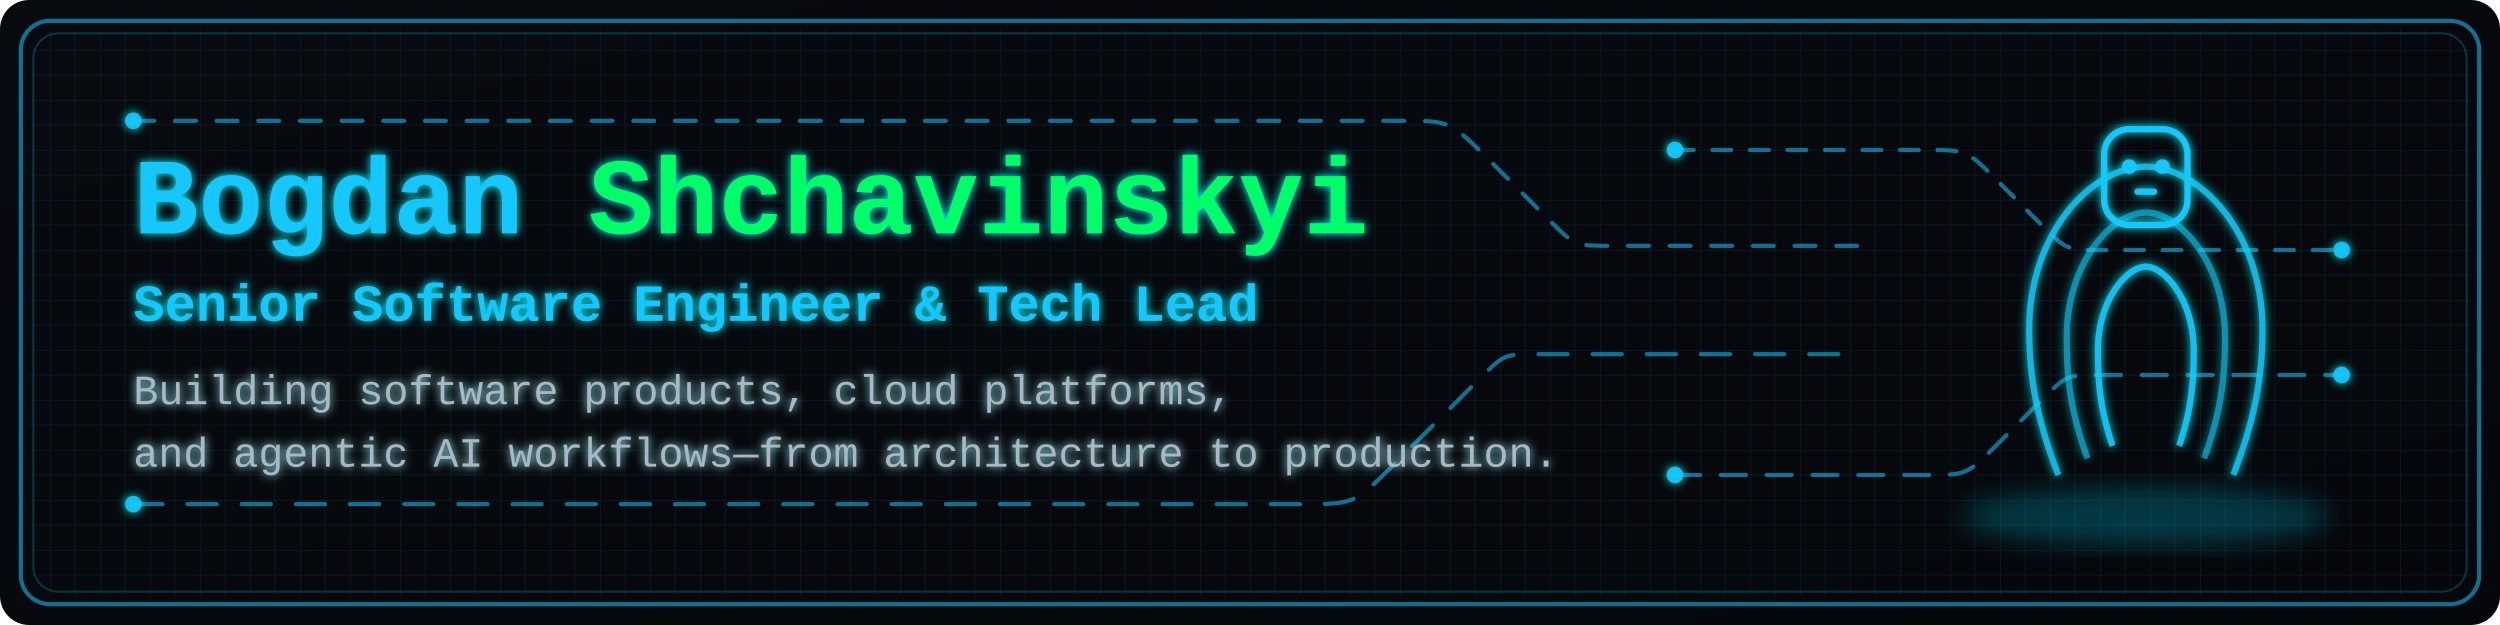
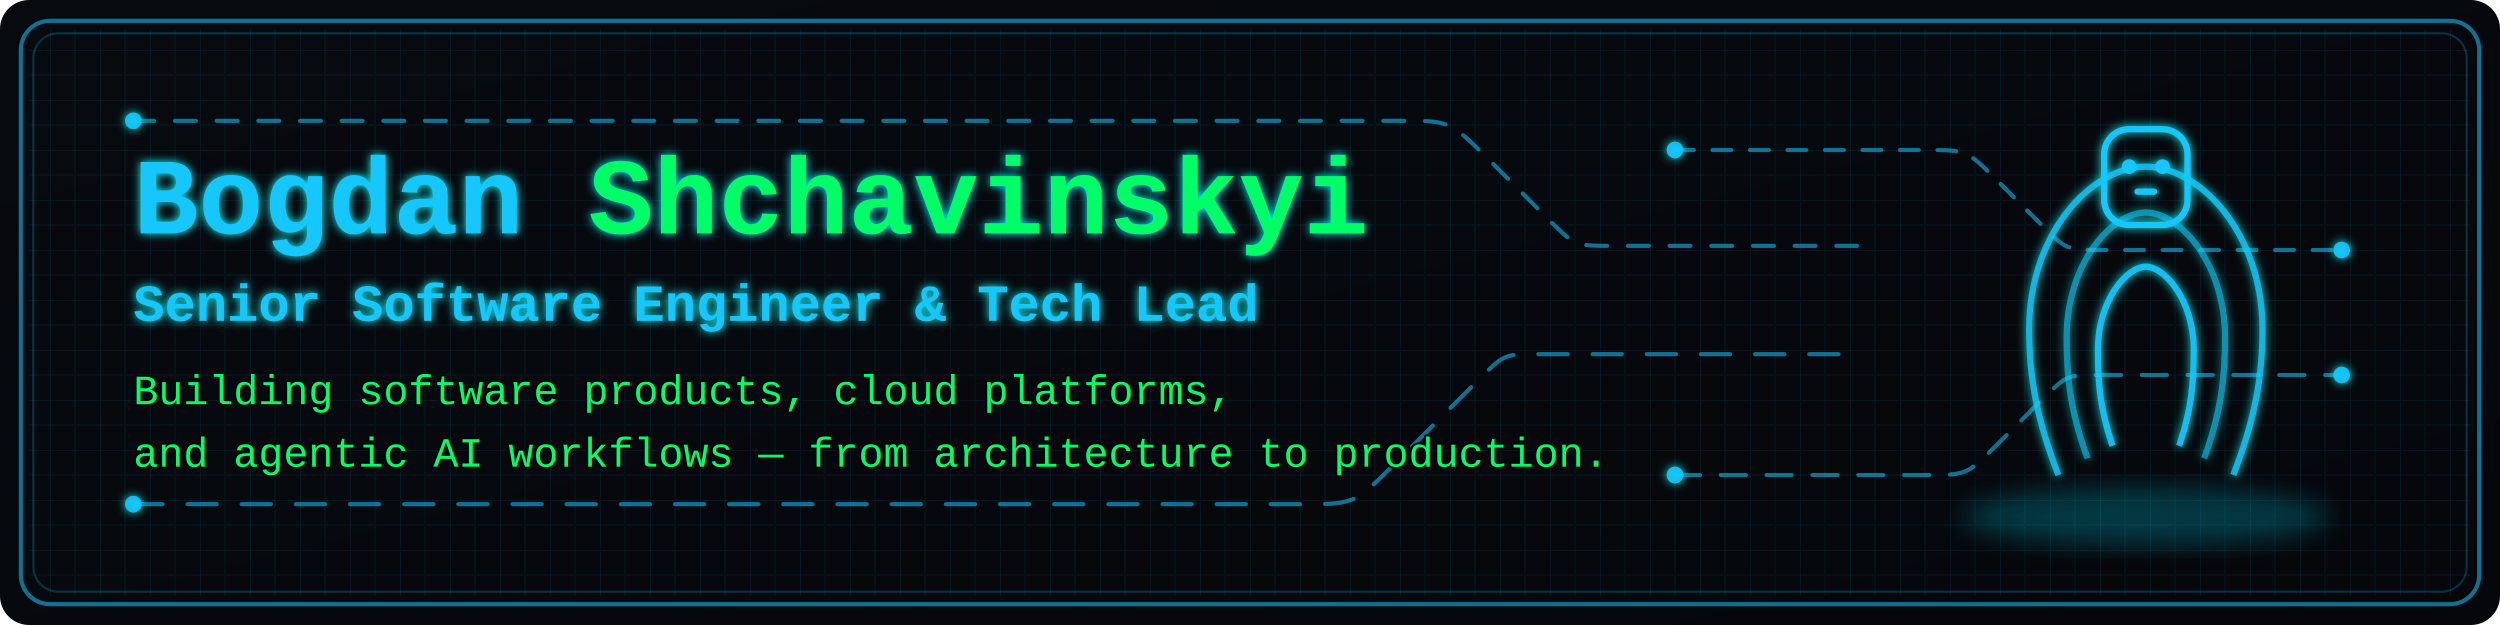
- <svg xmlns="http://www.w3.org/2000/svg" viewBox="0 0 1200 300" role="img" aria-label="Bogdan Shchavinskyi — Senior Software Engineer &amp; Tech Lead — Building software products, cloud platforms, and agentic AI workflows—from architecture to production.">
+ <svg xmlns="http://www.w3.org/2000/svg" viewBox="0 0 1200 300" role="img" aria-label="Bogdan Shchavinskyi — Senior Software Engineer &amp; Tech Lead — Building software products, cloud platforms, and agentic AI workflows — from architecture to production.">
  <defs>
    <linearGradient id="bg" x1="0" y1="0" x2="1" y2="1">
      <stop offset="0" stop-color="#070A0F" />
      <stop offset="1" stop-color="#05070B" />
    </linearGradient>
    <pattern id="grid" width="24" height="24" patternUnits="userSpaceOnUse">
      <path d="M24 0H0V24" fill="none" stroke="#18C7FF" stroke-opacity="0.08" stroke-width="1" />
      <path d="M12 0V24M0 12H24" fill="none" stroke="#18C7FF" stroke-opacity="0.05" stroke-width="1" />
    </pattern>
    <filter id="glow" x="-30%" y="-30%" width="160%" height="160%">
      <feGaussianBlur stdDeviation="2.4" result="b" />
      <feColorMatrix in="b" type="matrix" values="1 0 0 0 0                 0 1 0 0 0.9                 0 0 1 0 1                 0 0 0 1 0" result="c" />
      <feMerge>
        <feMergeNode in="c" />
        <feMergeNode in="SourceGraphic" />
      </feMerge>
    </filter>
    <filter id="soft" x="-20%" y="-20%" width="140%" height="140%">
      <feGaussianBlur stdDeviation="6" />
    </filter>
  </defs>
  <rect width="1200" height="300" rx="14" fill="url(#bg)" />
  <rect x="14" y="14" width="1172" height="272" rx="12" fill="url(#grid)" />
  <rect x="10" y="10" width="1180" height="280" rx="14" fill="none" stroke="#18C7FF" stroke-opacity="0.55" stroke-width="2" />
  <rect x="16" y="16" width="1168" height="268" rx="12" fill="none" stroke="#18C7FF" stroke-opacity="0.22" stroke-width="1" />
  <g fill="none" stroke="#18C7FF" stroke-opacity="0.55" stroke-width="2" stroke-linecap="round">
    <path stroke-dasharray="10 10" d="M64 58h610c22 0 22 0 42 20l28 28c12 12 12 12 30 12h118" />
    <path stroke-dasharray="14 12" d="M64 242h560c26 0 26 0 44-18l42-42c12-12 12-12 28-12h154" />
    <path stroke-dasharray="9 9" d="M804 72h120c20 0 20 0 34 14l22 22c12 12 12 12 28 12h116" />
    <path stroke-dasharray="12 10" d="M804 228h120c20 0 20 0 34-14l22-22c12-12 12-12 28-12h116" />
    <animate attributeName="stroke-dashoffset" from="0" to="-120" dur="6s" repeatCount="indefinite" />
  </g>
  <g fill="#18C7FF" fill-opacity="0.9" filter="url(#glow)">
    <circle cx="64" cy="58" r="4" />
    <circle cx="64" cy="242" r="4" />
    <circle cx="804" cy="72" r="4" />
    <circle cx="804" cy="228" r="4" />
    <circle cx="1124" cy="120" r="4" />
    <circle cx="1124" cy="180" r="4" />
  </g>
-   <g filter="url(#glow)" font-family="ui-monospace, SFMono-Regular, Menlo, Monaco, Consolas, Liberation Mono, monospace">
-     <text x="64" y="112" font-size="52" font-weight="900" fill="#18C7FF">Bogdan <tspan fill="#00FF66">Shchavinskyi</tspan>
+   <g font-family="ui-monospace, SFMono-Regular, Menlo, Monaco, Consolas, Liberation Mono, monospace">
+     <text filter="url(#glow)" x="64" y="112" font-size="52" font-weight="900" fill="#18C7FF">Bogdan <tspan fill="#00FF66">Shchavinskyi</tspan>
    </text>
-     <text x="64" y="154" font-size="25" font-weight="700" fill="#18C7FF">Senior Software Engineer &amp; Tech Lead</text>
-     <text x="64" y="194" font-size="20" fill="#A9B7C6">Building software products, cloud platforms,</text>
-     <text x="64" y="224" font-size="20" fill="#A9B7C6">and agentic AI workflows—from architecture to production.</text>
+     <text filter="url(#glow)" x="64" y="154" font-size="25" font-weight="700" fill="#18C7FF">Senior Software Engineer &amp; Tech Lead</text>
+     <text x="64" y="194" font-size="20" fill="#00FF66" stroke="#05070B" stroke-width="2" paint-order="stroke fill" stroke-linejoin="round">Building software products, cloud platforms,</text>
+     <text x="64" y="224" font-size="20" fill="#00FF66" stroke="#05070B" stroke-width="2" paint-order="stroke fill" stroke-linejoin="round">and agentic AI workflows — from architecture to production.</text>
  </g>
  <g transform="translate(940 48)" filter="url(#glow)">
    <ellipse cx="90" cy="200" rx="88" ry="14" fill="#18C7FF" fill-opacity="0.12" filter="url(#soft)" />
    <path d="M48 180c-10-26-14-46-14-70 0-46 30-78 56-78s56 32 56 78c0 24-4 44-14 70" fill="none" stroke="#18C7FF" stroke-width="3" stroke-opacity="0.8" />
    <path d="M62 172c-8-22-10-38-10-58 0-36 22-60 38-60s38 24 38 60c0 20-2 36-10 58" fill="none" stroke="#18C7FF" stroke-width="3" stroke-opacity="0.55" />
    <path d="M74 166c-6-18-7-30-7-46 0-24 14-40 23-40s23 16 23 40c0 16-1 28-7 46" fill="none" stroke="#18C7FF" stroke-opacity="0.9" stroke-width="3" />
    <rect x="70" y="14" width="40" height="46" rx="12" fill="none" stroke="#18C7FF" stroke-width="3" />
    <circle cx="82" cy="32" r="3.5" fill="#18C7FF" />
    <circle cx="98" cy="32" r="3.5" fill="#18C7FF" />
    <path d="M86 44h8" stroke="#18C7FF" stroke-width="3" stroke-linecap="round" />
  </g>
</svg>
